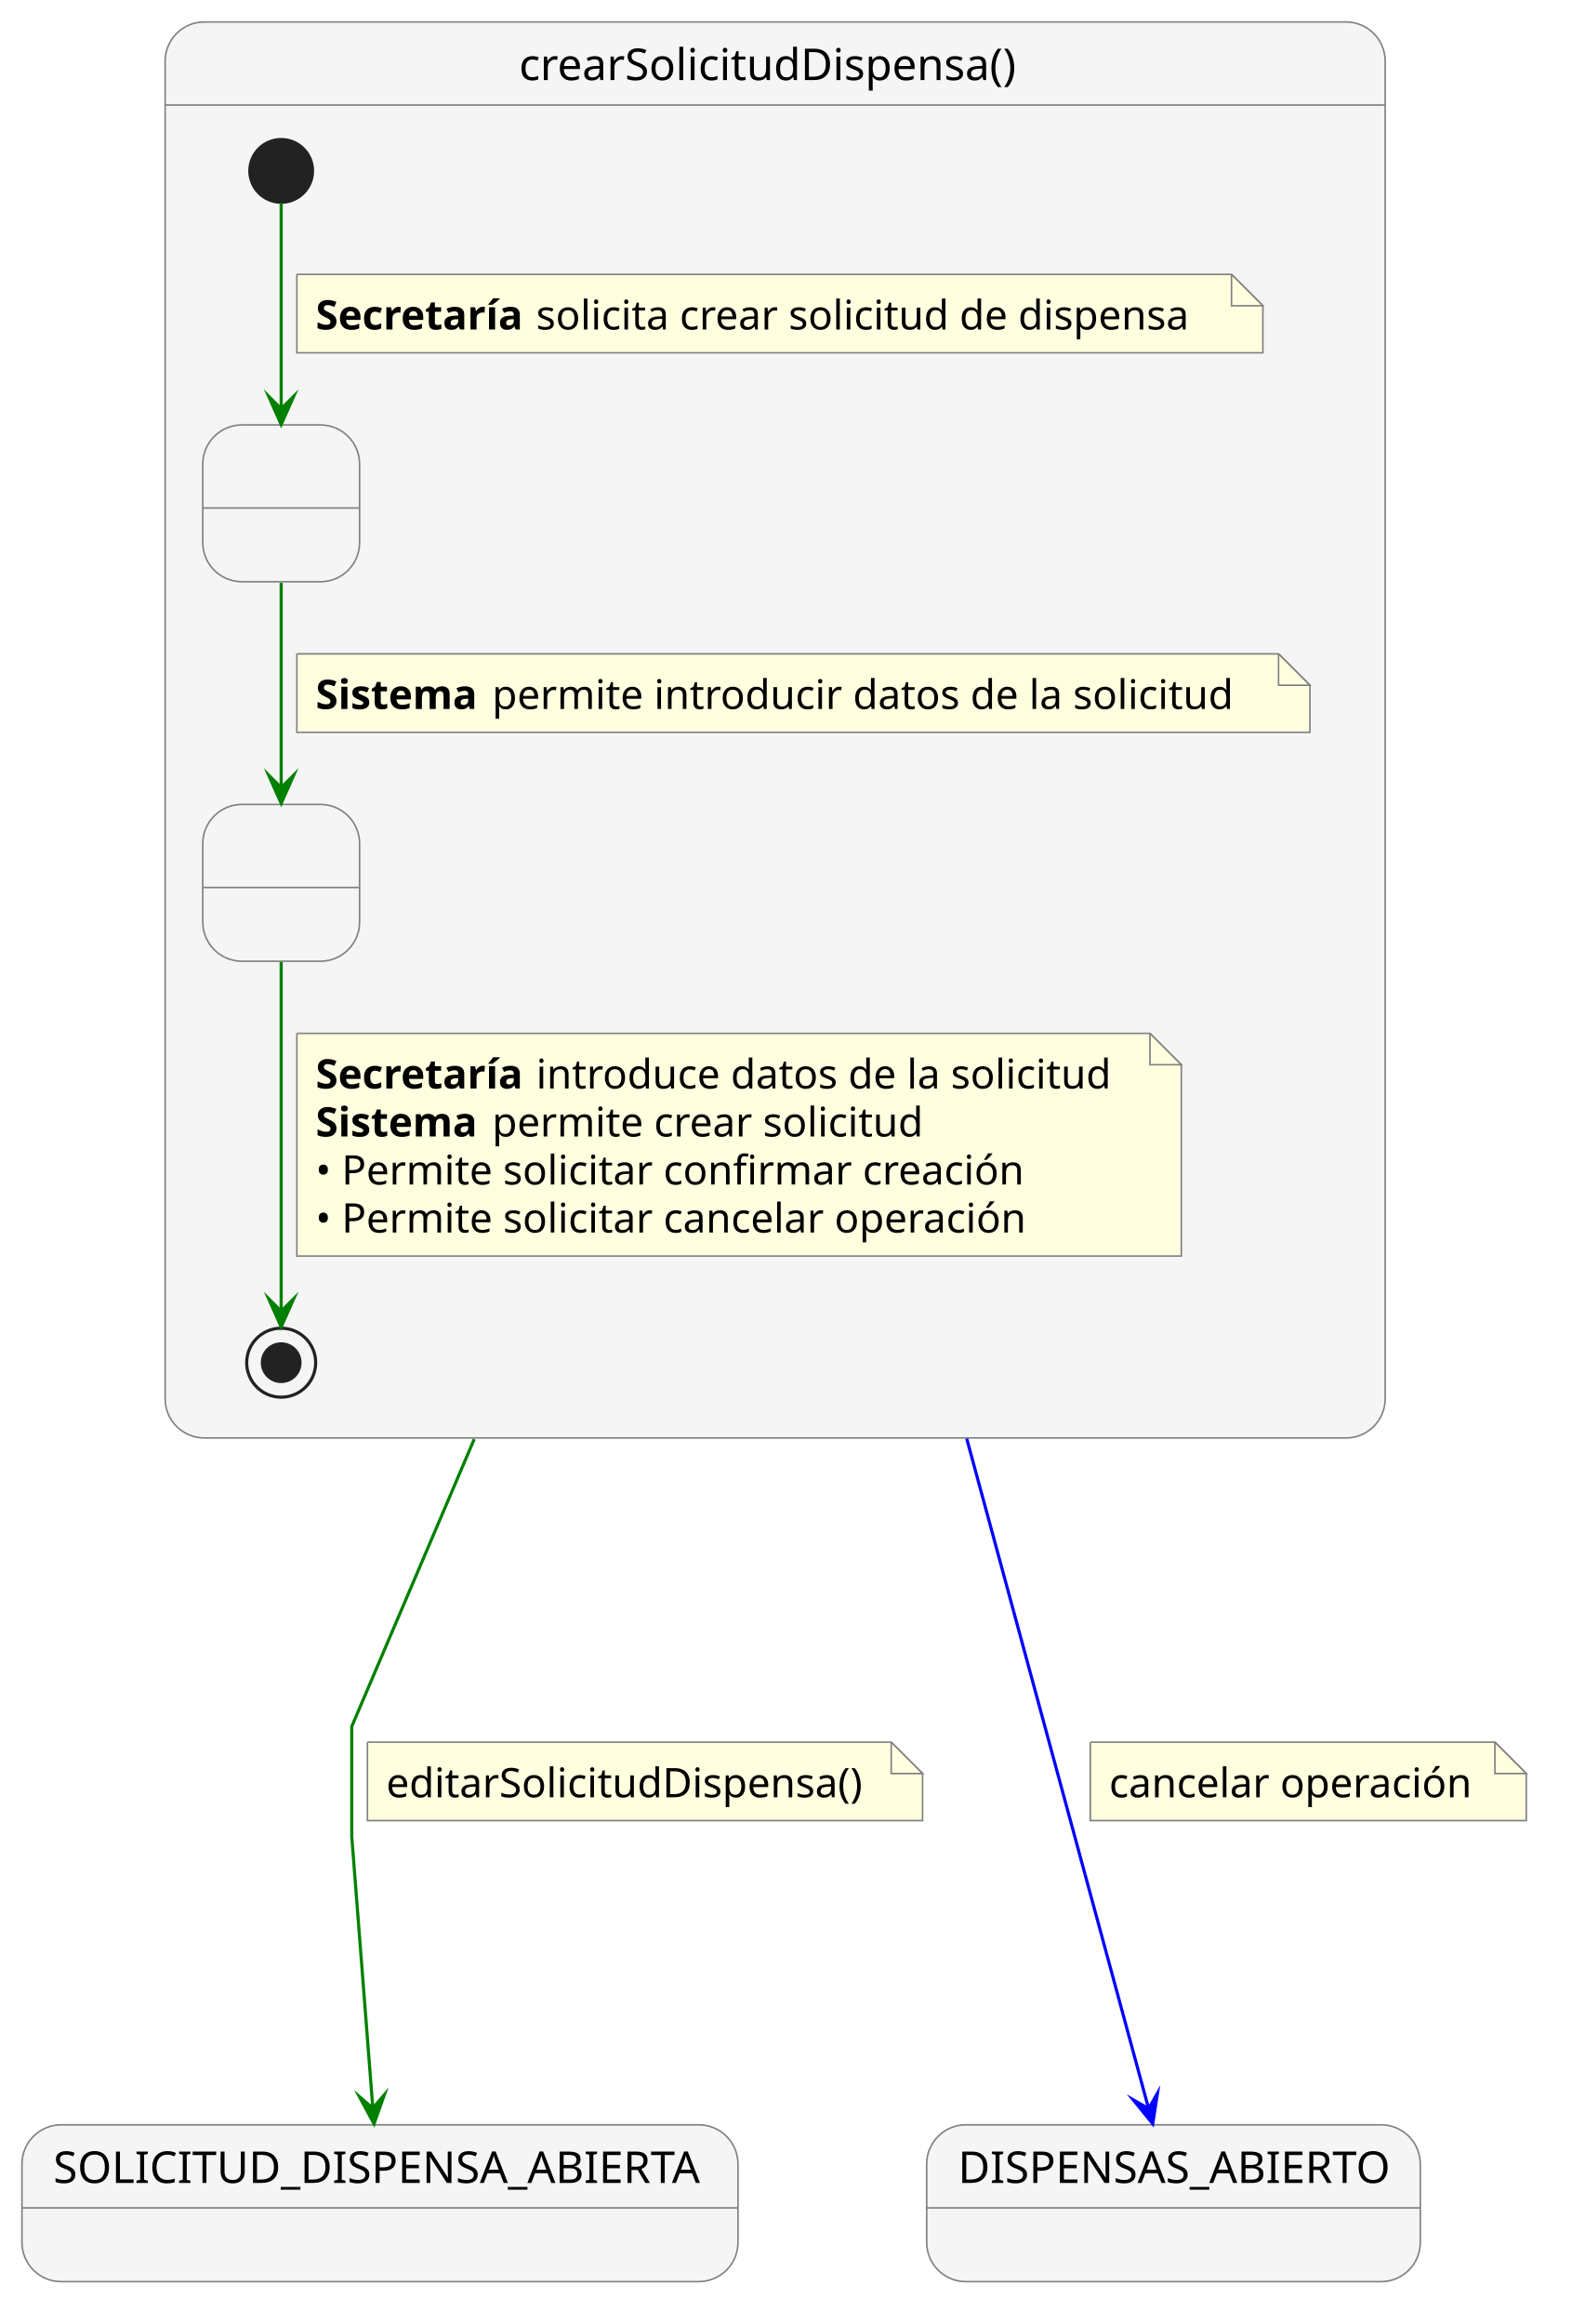
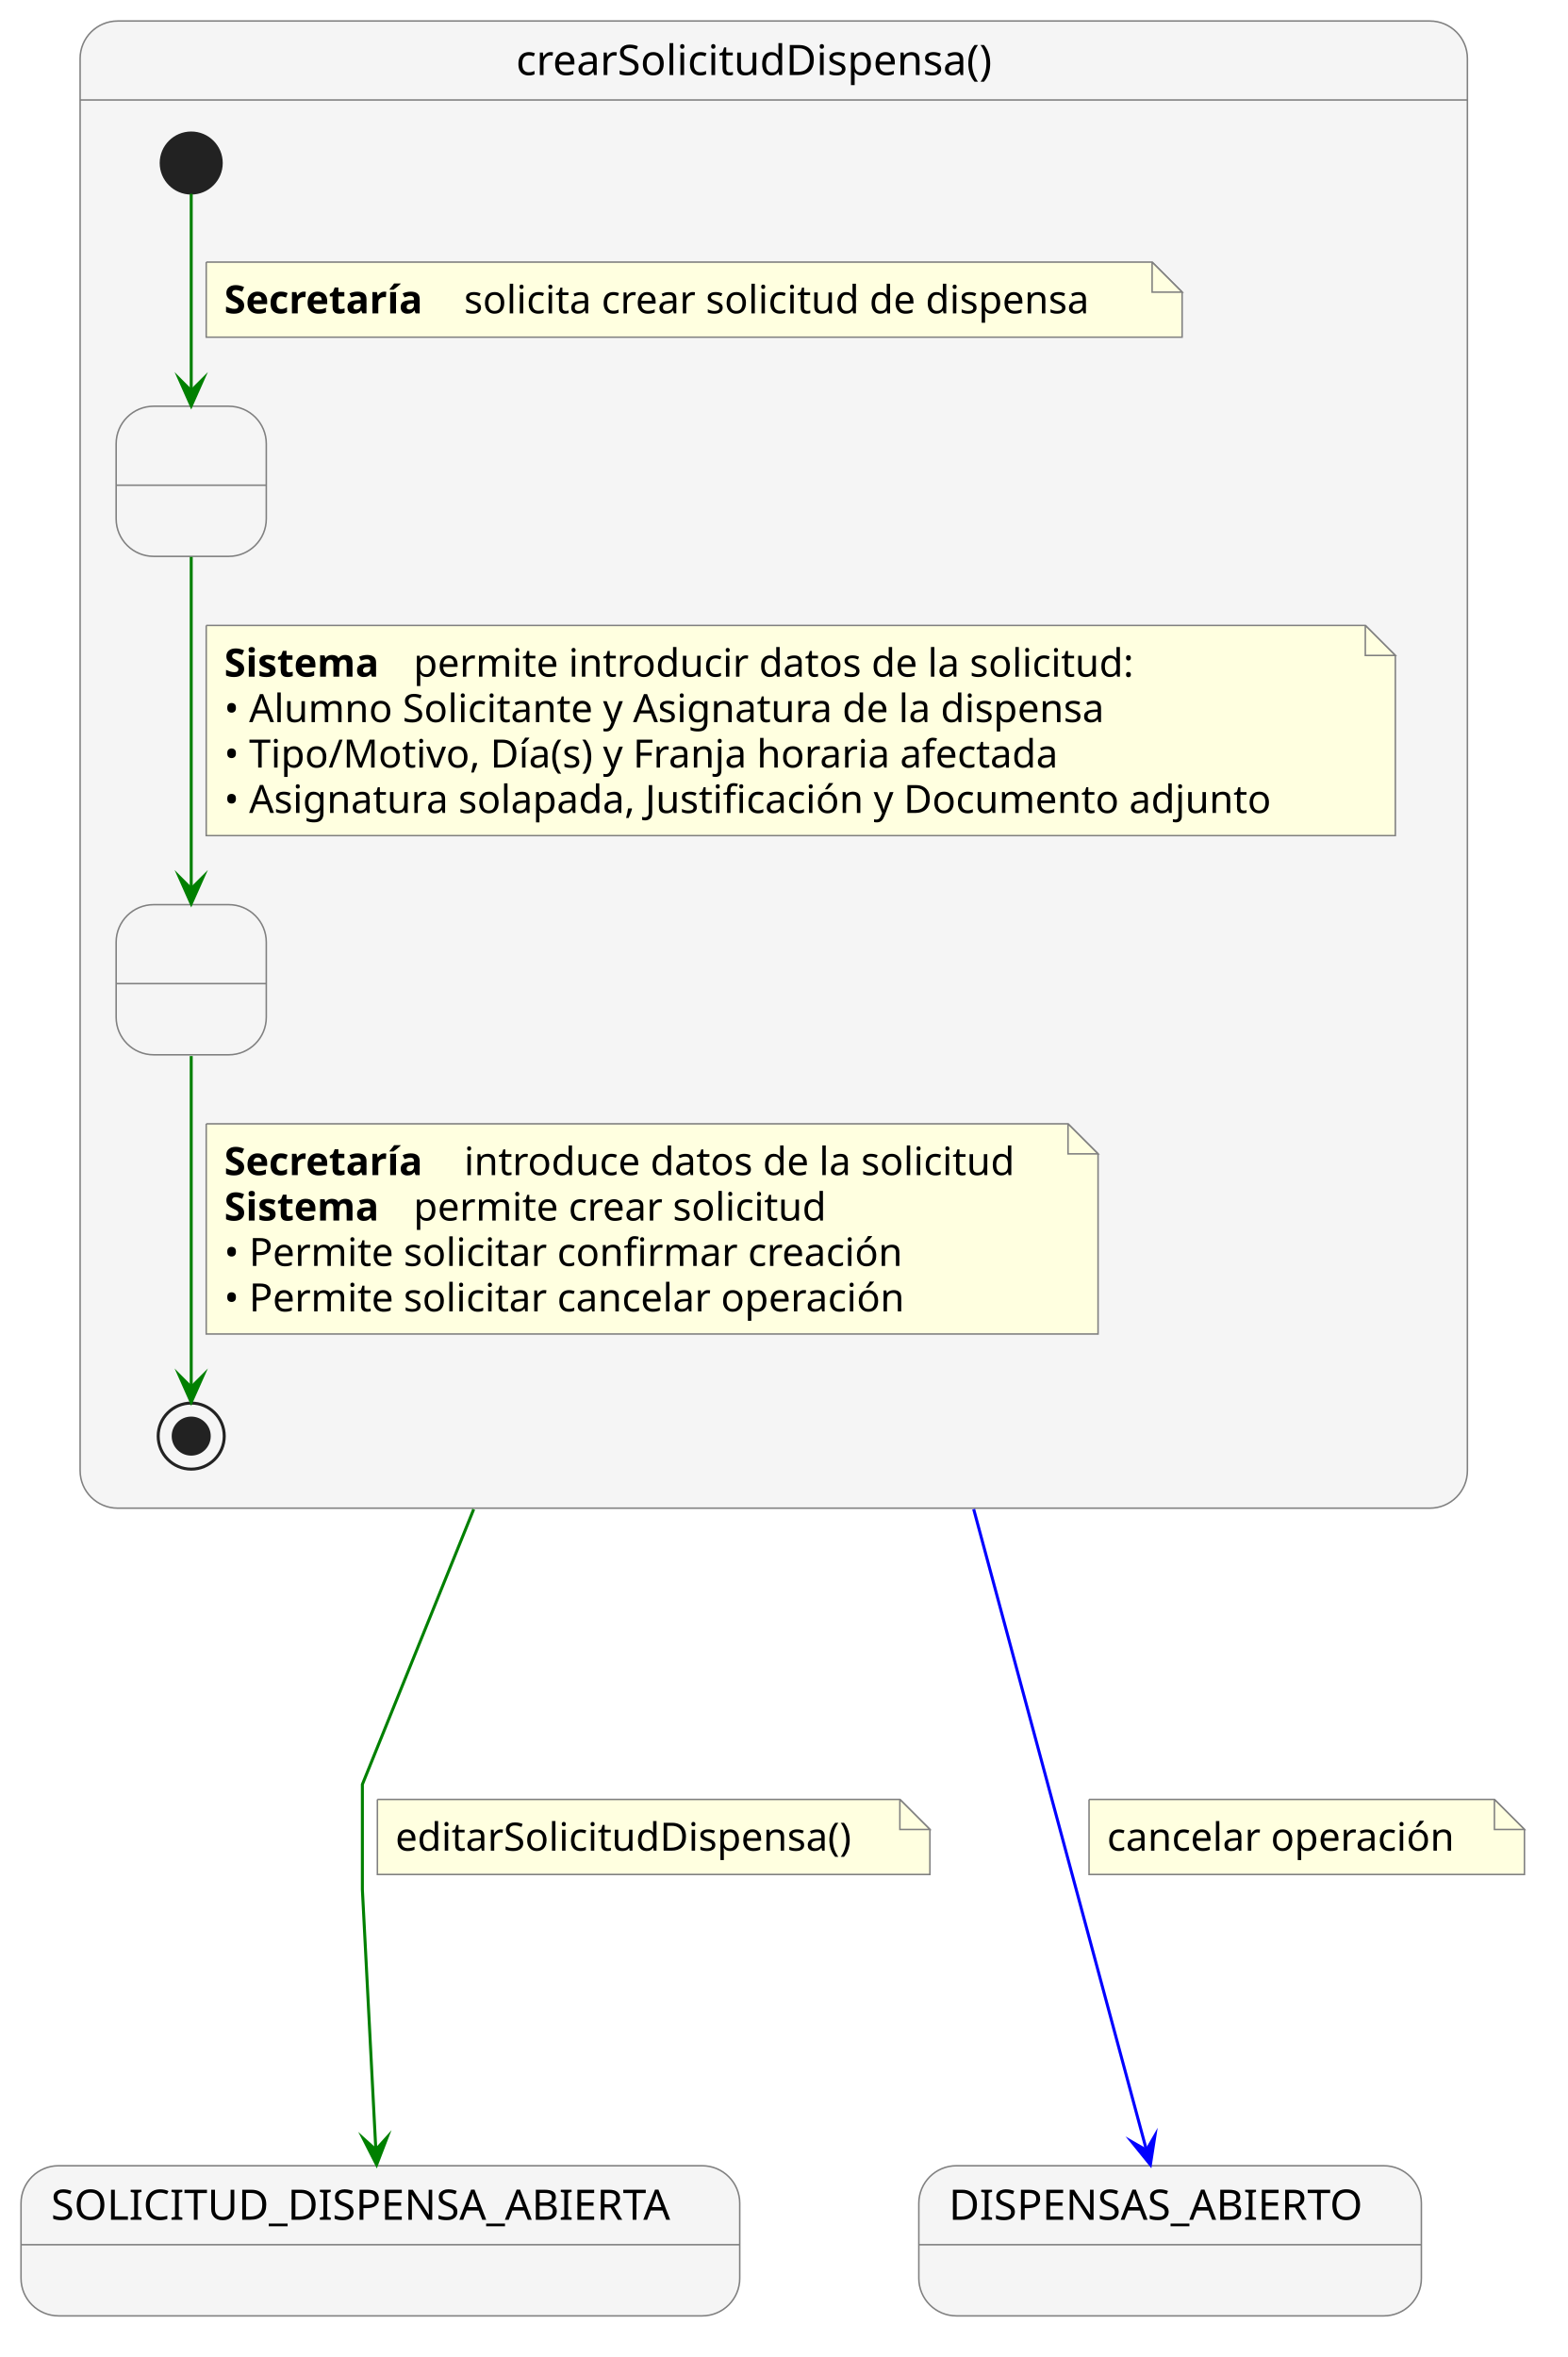
- <svg xmlns="http://www.w3.org/2000/svg" contentStyleType="text/css" data-diagram-type="STATE" height="741px" preserveAspectRatio="none" style="width:501px;height:741px;background:#FFFFFF;" version="1.1" viewBox="0 0 501 741" width="501px" zoomAndPan="magnify">
+ <svg xmlns="http://www.w3.org/2000/svg" version="1.1" data-diagram-type="STATE" style="width:522px;height:785px;background:#FFFFFF;" width="522px" height="785px" viewBox="0 0 522 785" zoomAndPan="magnify" preserveAspectRatio="none" contentStyleType="text/css">
  <defs />
-   <g>
-     <g class="entity" data-qualified-name="crearSolicitudDispensa" data-source-line="9" id="ent0001">
-       <path d="M65.15,7 L429.15,7 A12.5,12.5 0 0 1 441.65,19.5 L441.65,33.488 L52.65,33.488 L52.65,19.5 A12.5,12.5 0 0 1 65.15,7" fill="#F5F5F5" />
-       <path d="M52.65,33.488 L441.65,33.488 L441.65,445.988 A12.5,12.5 0 0 1 429.15,458.488 L65.15,458.488 A12.5,12.5 0 0 1 52.65,445.988 L52.65,33.488" fill="#F5F5F5" />
-       <rect fill="none" height="451.488" rx="12.5" ry="12.5" style="stroke:#808080;stroke-width:0.5;" width="389" x="52.65" y="7" />
-       <line style="stroke:#808080;stroke-width:0.5;" x1="52.65" x2="441.65" y1="33.488" y2="33.488" />
-       <text fill="#000000" font-family="sans-serif" font-size="14" lengthAdjust="spacing" textLength="163.29" x="165.505" y="25.535">crearSolicitudDispensa()</text>
-       <g class="entity" data-qualified-name="crearSolicitudDispensa.Paso1" data-source-line="11" id="ent0002">
-         <rect fill="#F5F5F5" height="50" rx="12.5" ry="12.5" style="stroke:#808080;stroke-width:0.5;" width="50" x="64.65" y="135.488" />
-         <line style="stroke:#808080;stroke-width:0.5;" x1="64.65" x2="114.65" y1="161.977" y2="161.977" />
-         <text fill="#000000" font-family="sans-serif" font-size="14" lengthAdjust="spacing" textLength="4.43" x="87.435" y="154.023"> </text>
+   <g font-family="sans-serif" lengthAdjust="spacing">
+     <g class="entity" data-qualified-name="crearSolicitudDispensa" id="ent0001" data-source-line="9">
+       <path d="M39.18,7 L476.18,7 A12.5,12.5 0 0 1 488.68,19.5 L488.68,33.297 L26.68,33.297 L26.68,19.5 A12.5,12.5 0 0 1 39.18,7" fill="#F5F5F5" />
+       <path d="M26.68,33.297 L488.68,33.297 L488.68,489.797 A12.5,12.5 0 0 1 476.18,502.297 L39.18,502.297 A12.5,12.5 0 0 1 26.68,489.797 L26.68,33.297" fill="#F5F5F5" />
+       <rect x="26.68" y="7" width="462" height="495.297" fill="none" style="stroke:#808080;stroke-width:0.5;" rx="12.5" ry="12.5" />
+       <line x1="26.68" y1="33.297" x2="488.68" y2="33.297" style="stroke:#808080;stroke-width:0.5;" />
+       <text x="171.879" y="24.995" fill="#000" font-size="14" textLength="171.603">crearSolicitudDispensa()</text>
+       <g class="entity" data-qualified-name="crearSolicitudDispensa.Paso1" id="ent0002" data-source-line="11">
+         <rect x="38.68" y="135.297" width="50" height="50" fill="#F5F5F5" style="stroke:#808080;stroke-width:0.5;" rx="12.5" ry="12.5" />
+         <line x1="38.68" y1="161.594" x2="88.68" y2="161.594" style="stroke:#808080;stroke-width:0.5;" />
+         <text x="61.455" y="153.292" fill="#000" font-size="14"> </text>
      </g>
-       <g class="entity" data-qualified-name="crearSolicitudDispensa.Paso2" data-source-line="12" id="ent0003">
-         <rect fill="#F5F5F5" height="50" rx="12.5" ry="12.5" style="stroke:#808080;stroke-width:0.5;" width="50" x="64.65" y="256.488" />
-         <line style="stroke:#808080;stroke-width:0.5;" x1="64.65" x2="114.65" y1="282.977" y2="282.977" />
-         <text fill="#000000" font-family="sans-serif" font-size="14" lengthAdjust="spacing" textLength="4.43" x="87.435" y="275.023"> </text>
+       <g class="entity" data-qualified-name="crearSolicitudDispensa.Paso2" id="ent0003" data-source-line="12">
+         <rect x="38.68" y="301.297" width="50" height="50" fill="#F5F5F5" style="stroke:#808080;stroke-width:0.5;" rx="12.5" ry="12.5" />
+         <line x1="38.68" y1="327.594" x2="88.68" y2="327.594" style="stroke:#808080;stroke-width:0.5;" />
+         <text x="61.455" y="319.292" fill="#000" font-size="14"> </text>
      </g>
-       <g class="start_entity" data-qualified-name="crearSolicitudDispensa..start.crearSolicitudDispensa" data-source-line="14" id="ent0006">
-         <ellipse cx="89.65" cy="54.488" fill="#222222" rx="10" ry="10" style="stroke:#222222;stroke-width:1;" />
+       <g class="start_entity" data-qualified-name="crearSolicitudDispensa..start.crearSolicitudDispensa" id="ent0006" data-source-line="14">
+         <ellipse cx="63.68" cy="54.297" rx="10" ry="10" fill="#222" style="stroke:#222;stroke-width:1;" />
      </g>
-       <g class="end_entity" data-qualified-name="crearSolicitudDispensa..end.crearSolicitudDispensa" data-source-line="24" id="ent0009">
-         <ellipse cx="89.65" cy="434.488" fill="none" rx="11" ry="11" style="stroke:#222222;stroke-width:1;" />
-         <ellipse cx="89.65" cy="434.488" fill="#222222" rx="6" ry="6" style="stroke:#222222;stroke-width:1;" />
+       <g class="end_entity" data-qualified-name="crearSolicitudDispensa..end.crearSolicitudDispensa" id="ent0009" data-source-line="27">
+         <ellipse cx="63.68" cy="478.297" rx="11" ry="11" fill="none" style="stroke:#222;stroke-width:1;" />
+         <ellipse cx="63.68" cy="478.297" rx="6" ry="6" fill="#222" style="stroke:#222;stroke-width:1;" />
      </g>
-       <g class="link" data-entity-1="ent0006" data-entity-2="ent0002" data-link-type="dependency" data-source-line="14" id="lnk7">
-         <path d="M89.65,64.718 C89.65,80.428 89.65,107.848 89.65,130.358" fill="none" id="*start*crearSolicitudDispensa-to-Paso1" style="stroke:#008000;stroke-width:1;" />
-         <polygon fill="#008000" points="89.65,135.358,93.65,126.358,89.65,130.358,85.65,126.358,89.65,135.358" style="stroke:#008000;stroke-width:1;stroke-linejoin:miter;stroke-miterlimit:10;" />
-         <path d="M94.65,87.488 L94.65,112.488 L402.65,112.488 L402.65,97.488 L392.65,87.488 L94.65,87.488" fill="#FFFFE0" style="stroke:#808080;stroke-width:0.5;" />
-         <path d="M392.65,87.488 L392.65,97.488 L402.65,97.488 L392.65,87.488" fill="#FFFFE0" style="stroke:#808080;stroke-width:0.5;" />
-         <text fill="#000000" font-family="sans-serif" font-size="13" font-weight="700" lengthAdjust="spacing" textLength="66.181" x="100.65" y="105.057">Secretaría</text>
-         <text fill="#000000" font-family="sans-serif" font-size="13" lengthAdjust="spacing" textLength="217.706" x="170.944" y="105.057">solicita crear solicitud de dispensa</text>
+       <g class="link" data-entity-1="ent0006" data-entity-2="ent0002" id="lnk7" data-source-line="14" data-link-type="dependency">
+         <path d="M63.68,64.527 C63.68,80.237 63.68,107.657 63.68,130.167" style="stroke:#008000;stroke-width:1;" fill="none" id="*start*crearSolicitudDispensa-to-Paso1" />
+         <polygon points="63.68,135.167,67.68,126.167,63.68,130.167,59.68,126.167,63.68,135.167" fill="#008000" style="stroke:#008000;stroke-width:1;stroke-linejoin:miter;stroke-miterlimit:10;" />
+         <path d="M68.68,87.297 L68.68,112.297 L393.68,112.297 L393.68,97.297 L383.68,87.297 L68.68,87.297" style="stroke:#808080;stroke-width:0.5;" fill="#FFFFE0" />
+         <path d="M383.68,87.297 L383.68,97.297 L393.68,97.297 L383.68,87.297" style="stroke:#808080;stroke-width:0.5;" fill="#FFFFE0" />
+         <text x="74.68" y="104.364" fill="#000" font-size="13" textLength="75.74" font-weight="700">Secretaría</text>
+         <text x="154.553" y="104.364" fill="#000" font-size="13" textLength="224.517">solicita crear solicitud de dispensa</text>
      </g>
-       <g class="link" data-entity-1="ent0002" data-entity-2="ent0003" data-link-type="dependency" data-source-line="19" id="lnk8">
-         <path d="M89.65,185.858 C89.65,206.388 89.65,230.628 89.65,251.148" fill="none" id="Paso1-to-Paso2" style="stroke:#008000;stroke-width:1;" />
-         <polygon fill="#008000" points="89.65,256.148,93.65,247.148,89.65,251.148,85.65,247.148,89.65,256.148" style="stroke:#008000;stroke-width:1;stroke-linejoin:miter;stroke-miterlimit:10;" />
-         <path d="M94.65,208.488 L94.65,233.488 L417.65,233.488 L417.65,218.488 L407.65,208.488 L94.65,208.488" fill="#FFFFE0" style="stroke:#808080;stroke-width:0.5;" />
-         <path d="M407.65,208.488 L407.65,218.488 L417.65,218.488 L407.65,208.488" fill="#FFFFE0" style="stroke:#808080;stroke-width:0.5;" />
-         <text fill="#000000" font-family="sans-serif" font-size="13" font-weight="700" lengthAdjust="spacing" textLength="52.14" x="100.65" y="226.057">Sistema</text>
-         <text fill="#000000" font-family="sans-serif" font-size="13" lengthAdjust="spacing" textLength="246.143" x="156.903" y="226.057">permite introducir datos de la solicitud</text>
+       <g class="link" data-entity-1="ent0002" data-entity-2="ent0003" id="lnk8" data-source-line="19" data-link-type="dependency">
+         <path d="M63.68,185.497 C63.68,216.507 63.68,264.947 63.68,295.997" style="stroke:#008000;stroke-width:1;" fill="none" id="Paso1-to-Paso2" />
+         <polygon points="63.68,300.997,67.68,291.997,63.68,295.997,59.68,291.997,63.68,300.997" fill="#008000" style="stroke:#008000;stroke-width:1;stroke-linejoin:miter;stroke-miterlimit:10;" />
+         <path d="M68.68,208.297 L68.68,278.297 L464.68,278.297 L464.68,218.297 L454.68,208.297 L68.68,208.297" style="stroke:#808080;stroke-width:0.5;" fill="#FFFFE0" />
+         <path d="M454.68,208.297 L454.68,218.297 L464.68,218.297 L454.68,208.297" style="stroke:#808080;stroke-width:0.5;" fill="#FFFFE0" />
+         <text x="74.68" y="225.364" fill="#000" font-size="13" textLength="58.906" font-weight="700">Sistema</text>
+         <text x="137.719" y="225.364" fill="#000" font-size="13" textLength="257.017">permite introducir datos de la solicitud:</text>
+         <text x="74.68" y="240.497" fill="#000" font-size="13" textLength="318.551">• Alumno Solicitante y Asignatura de la dispensa</text>
+         <text x="74.68" y="255.629" fill="#000" font-size="13" textLength="302.459">• Tipo/Motivo, Día(s) y Franja horaria afectada</text>
+         <text x="74.68" y="270.762" fill="#000" font-size="13" textLength="375.883">• Asignatura solapada, Justificación y Documento adjunto</text>
      </g>
-       <g class="link" data-entity-1="ent0003" data-entity-2="ent0009" data-link-type="dependency" data-source-line="24" id="lnk10">
-         <path d="M89.65,306.748 C89.65,340.258 89.65,394.278 89.65,418.088" fill="none" id="Paso2-to-*end*crearSolicitudDispensa" style="stroke:#008000;stroke-width:1;" />
-         <polygon fill="#008000" points="89.65,423.088,93.65,414.088,89.65,418.088,85.65,414.088,89.65,423.088" style="stroke:#008000;stroke-width:1;stroke-linejoin:miter;stroke-miterlimit:10;" />
-         <path d="M94.65,329.488 L94.65,400.488 L376.65,400.488 L376.65,339.488 L366.65,329.488 L94.65,329.488" fill="#FFFFE0" style="stroke:#808080;stroke-width:0.5;" />
-         <path d="M366.65,329.488 L366.65,339.488 L376.65,339.488 L366.65,329.488" fill="#FFFFE0" style="stroke:#808080;stroke-width:0.5;" />
-         <text fill="#000000" font-family="sans-serif" font-size="13" font-weight="700" lengthAdjust="spacing" textLength="66.181" x="100.65" y="347.057">Secretaría</text>
-         <text fill="#000000" font-family="sans-serif" font-size="13" lengthAdjust="spacing" textLength="191.452" x="170.944" y="347.057">introduce datos de la solicitud</text>
-         <text fill="#000000" font-family="sans-serif" font-size="13" font-weight="700" lengthAdjust="spacing" textLength="52.14" x="100.65" y="362.367">Sistema</text>
-         <text fill="#000000" font-family="sans-serif" font-size="13" lengthAdjust="spacing" textLength="142.346" x="156.903" y="362.367">permite crear solicitud</text>
-         <text fill="#000000" font-family="sans-serif" font-size="13" lengthAdjust="spacing" textLength="235.466" x="100.65" y="377.678">• Permite solicitar confirmar creación</text>
-         <text fill="#000000" font-family="sans-serif" font-size="13" lengthAdjust="spacing" textLength="235.834" x="100.65" y="392.988">• Permite solicitar cancelar operación</text>
+       <g class="link" data-entity-1="ent0003" data-entity-2="ent0009" id="lnk10" data-source-line="27" data-link-type="dependency">
+         <path d="M63.68,351.727 C63.68,385.107 63.68,438.477 63.68,462.017" style="stroke:#008000;stroke-width:1;" fill="none" id="Paso2-to-*end*crearSolicitudDispensa" />
+         <polygon points="63.68,467.017,67.68,458.017,63.68,462.017,59.68,458.017,63.68,467.017" fill="#008000" style="stroke:#008000;stroke-width:1;stroke-linejoin:miter;stroke-miterlimit:10;" />
+         <path d="M68.68,374.297 L68.68,444.297 L365.68,444.297 L365.68,384.297 L355.68,374.297 L68.68,374.297" style="stroke:#808080;stroke-width:0.5;" fill="#FFFFE0" />
+         <path d="M355.68,374.297 L355.68,384.297 L365.68,384.297 L355.68,374.297" style="stroke:#808080;stroke-width:0.5;" fill="#FFFFE0" />
+         <text x="74.68" y="391.364" fill="#000" font-size="13" textLength="75.74" font-weight="700">Secretaría</text>
+         <text x="154.553" y="391.364" fill="#000" font-size="13" textLength="196.581">introduce datos de la solicitud</text>
+         <text x="74.68" y="406.497" fill="#000" font-size="13" textLength="58.906" font-weight="700">Sistema</text>
+         <text x="137.719" y="406.497" fill="#000" font-size="13" textLength="147.329">permite crear solicitud</text>
+         <text x="74.68" y="421.629" fill="#000" font-size="13" textLength="244.125">• Permite solicitar confirmar creación</text>
+         <text x="74.68" y="436.762" fill="#000" font-size="13" textLength="245.756">• Permite solicitar cancelar operación</text>
      </g>
    </g>
-     <g class="entity" data-qualified-name="SOLICITUD_DISPENSA_ABIERTA" data-source-line="33" id="ent0004">
-       <rect fill="#F5F5F5" height="50" rx="12.5" ry="12.5" style="stroke:#808080;stroke-width:0.5;" width="228.298" x="7" y="677.49" />
-       <line style="stroke:#808080;stroke-width:0.5;" x1="7" x2="235.298" y1="703.978" y2="703.978" />
-       <text fill="#000000" font-family="sans-serif" font-size="14" lengthAdjust="spacing" textLength="208.298" x="17" y="696.025">SOLICITUD_DISPENSA_ABIERTA</text>
+     <g class="entity" data-qualified-name="SOLICITUD_DISPENSA_ABIERTA" id="ent0004" data-source-line="36">
+       <rect x="7" y="721.3" width="239.352" height="50" fill="#F5F5F5" style="stroke:#808080;stroke-width:0.5;" rx="12.5" ry="12.5" />
+       <line x1="7" y1="747.597" x2="246.352" y2="747.597" style="stroke:#808080;stroke-width:0.5;" />
+       <text x="17" y="739.295" fill="#000" font-size="14" textLength="219.352">SOLICITUD_DISPENSA_ABIERTA</text>
    </g>
-     <g class="entity" data-qualified-name="DISPENSAS_ABIERTO" data-source-line="34" id="ent0005">
-       <rect fill="#F5F5F5" height="50" rx="12.5" ry="12.5" style="stroke:#808080;stroke-width:0.5;" width="157.382" x="295.46" y="677.49" />
-       <line style="stroke:#808080;stroke-width:0.5;" x1="295.46" x2="452.842" y1="703.978" y2="703.978" />
-       <text fill="#000000" font-family="sans-serif" font-size="14" lengthAdjust="spacing" textLength="137.382" x="305.46" y="696.025">DISPENSAS_ABIERTO</text>
+     <g class="entity" data-qualified-name="DISPENSAS_ABIERTO" id="ent0005" data-source-line="37">
+       <rect x="305.99" y="721.3" width="167.362" height="50" fill="#F5F5F5" style="stroke:#808080;stroke-width:0.5;" rx="12.5" ry="12.5" />
+       <line x1="305.99" y1="747.597" x2="473.352" y2="747.597" style="stroke:#808080;stroke-width:0.5;" />
+       <text x="315.99" y="739.295" fill="#000" font-size="14" textLength="147.362">DISPENSAS_ABIERTO</text>
    </g>
-     <g class="link" data-entity-1="ent0001" data-entity-2="ent0004" data-link-type="dependency" data-source-line="36" id="lnk11">
-       <path d="M151.2,458.87 C129.21,510.47 112.15,550.49 112.15,550.49 C112.15,550.49 112.15,585.49 112.15,585.49 C112.15,585.49 116.233,638.175 118.873,672.185" fill="none" id="crearSolicitudDispensa-to-SOLICITUD_DISPENSA_ABIERTA" style="stroke:#008000;stroke-width:1;" />
-       <polygon fill="#008000" points="119.26,677.17,122.552,667.887,118.873,672.185,114.576,668.507,119.26,677.17" style="stroke:#008000;stroke-width:1;stroke-linejoin:miter;stroke-miterlimit:10;" />
-       <path d="M117.15,555.49 L117.15,580.49 L294.15,580.49 L294.15,565.49 L284.15,555.49 L117.15,555.49" fill="#FFFFE0" style="stroke:#808080;stroke-width:0.5;" />
-       <path d="M284.15,555.49 L284.15,565.49 L294.15,565.49 L284.15,555.49" fill="#FFFFE0" style="stroke:#808080;stroke-width:0.5;" />
-       <text fill="#000000" font-family="sans-serif" font-size="13" lengthAdjust="spacing" textLength="156.451" x="123.15" y="573.058">editarSolicitudDispensa()</text>
+     <g class="link" data-entity-1="ent0001" data-entity-2="ent0004" id="lnk11" data-source-line="39" data-link-type="dependency">
+       <path d="M157.75,502.66 C136.68,554.74 120.68,594.3 120.68,594.3 C120.68,594.3 120.68,629.3 120.68,629.3 C120.68,629.3 123.402,681.977 125.162,715.987" style="stroke:#008000;stroke-width:1;" fill="none" id="crearSolicitudDispensa-to-SOLICITUD_DISPENSA_ABIERTA" />
+       <polygon points="125.42,720.98,128.95,711.785,125.162,715.987,120.96,712.199,125.42,720.98" fill="#008000" style="stroke:#008000;stroke-width:1;stroke-linejoin:miter;stroke-miterlimit:10;" />
+       <path d="M125.68,599.3 L125.68,624.3 L309.68,624.3 L309.68,609.3 L299.68,599.3 L125.68,599.3" style="stroke:#808080;stroke-width:0.5;" fill="#FFFFE0" />
+       <path d="M299.68,599.3 L299.68,609.3 L309.68,609.3 L299.68,599.3" style="stroke:#808080;stroke-width:0.5;" fill="#FFFFE0" />
+       <text x="131.68" y="616.367" fill="#000" font-size="13" textLength="163.814">editarSolicitudDispensa()</text>
    </g>
-     <g class="link" data-entity-1="ent0001" data-entity-2="ent0005" data-link-type="dependency" data-source-line="41" id="lnk12">
-       <path d="M308.23,458.71 C332,546.24 354.911,630.615 366.231,672.335" fill="none" id="crearSolicitudDispensa-to-DISPENSAS_ABIERTO" style="stroke:#0000FF;stroke-width:1;" />
-       <polygon fill="#0000FF" points="367.54,677.16,369.044,667.427,366.231,672.335,361.323,669.521,367.54,677.16" style="stroke:#0000FF;stroke-width:1;stroke-linejoin:miter;stroke-miterlimit:10;" />
-       <path d="M347.63,555.49 L347.63,580.49 L486.63,580.49 L486.63,565.49 L476.63,555.49 L347.63,555.49" fill="#FFFFE0" style="stroke:#808080;stroke-width:0.5;" />
-       <path d="M476.63,555.49 L476.63,565.49 L486.63,565.49 L476.63,555.49" fill="#FFFFE0" style="stroke:#808080;stroke-width:0.5;" />
-       <text fill="#000000" font-family="sans-serif" font-size="13" lengthAdjust="spacing" textLength="118.555" x="353.63" y="573.058">cancelar operación</text>
+     <g class="link" data-entity-1="ent0001" data-entity-2="ent0005" id="lnk12" data-source-line="44" data-link-type="dependency">
+       <path d="M324.26,502.63 C348.16,591.28 370.649,674.732 381.809,716.132" style="stroke:#00F;stroke-width:1;" fill="none" id="crearSolicitudDispensa-to-DISPENSAS_ABIERTO" />
+       <polygon points="383.11,720.96,384.63,711.229,381.809,716.132,376.905,713.311,383.11,720.96" fill="#00F" style="stroke:#00F;stroke-width:1;stroke-linejoin:miter;stroke-miterlimit:10;" />
+       <path d="M362.68,599.3 L362.68,624.3 L507.68,624.3 L507.68,609.3 L497.68,599.3 L362.68,599.3" style="stroke:#808080;stroke-width:0.5;" fill="#FFFFE0" />
+       <path d="M497.68,599.3 L497.68,609.3 L507.68,609.3 L497.68,599.3" style="stroke:#808080;stroke-width:0.5;" fill="#FFFFE0" />
+       <text x="368.68" y="616.367" fill="#000" font-size="13" textLength="124.021">cancelar operación</text>
    </g>
  </g>
</svg>
